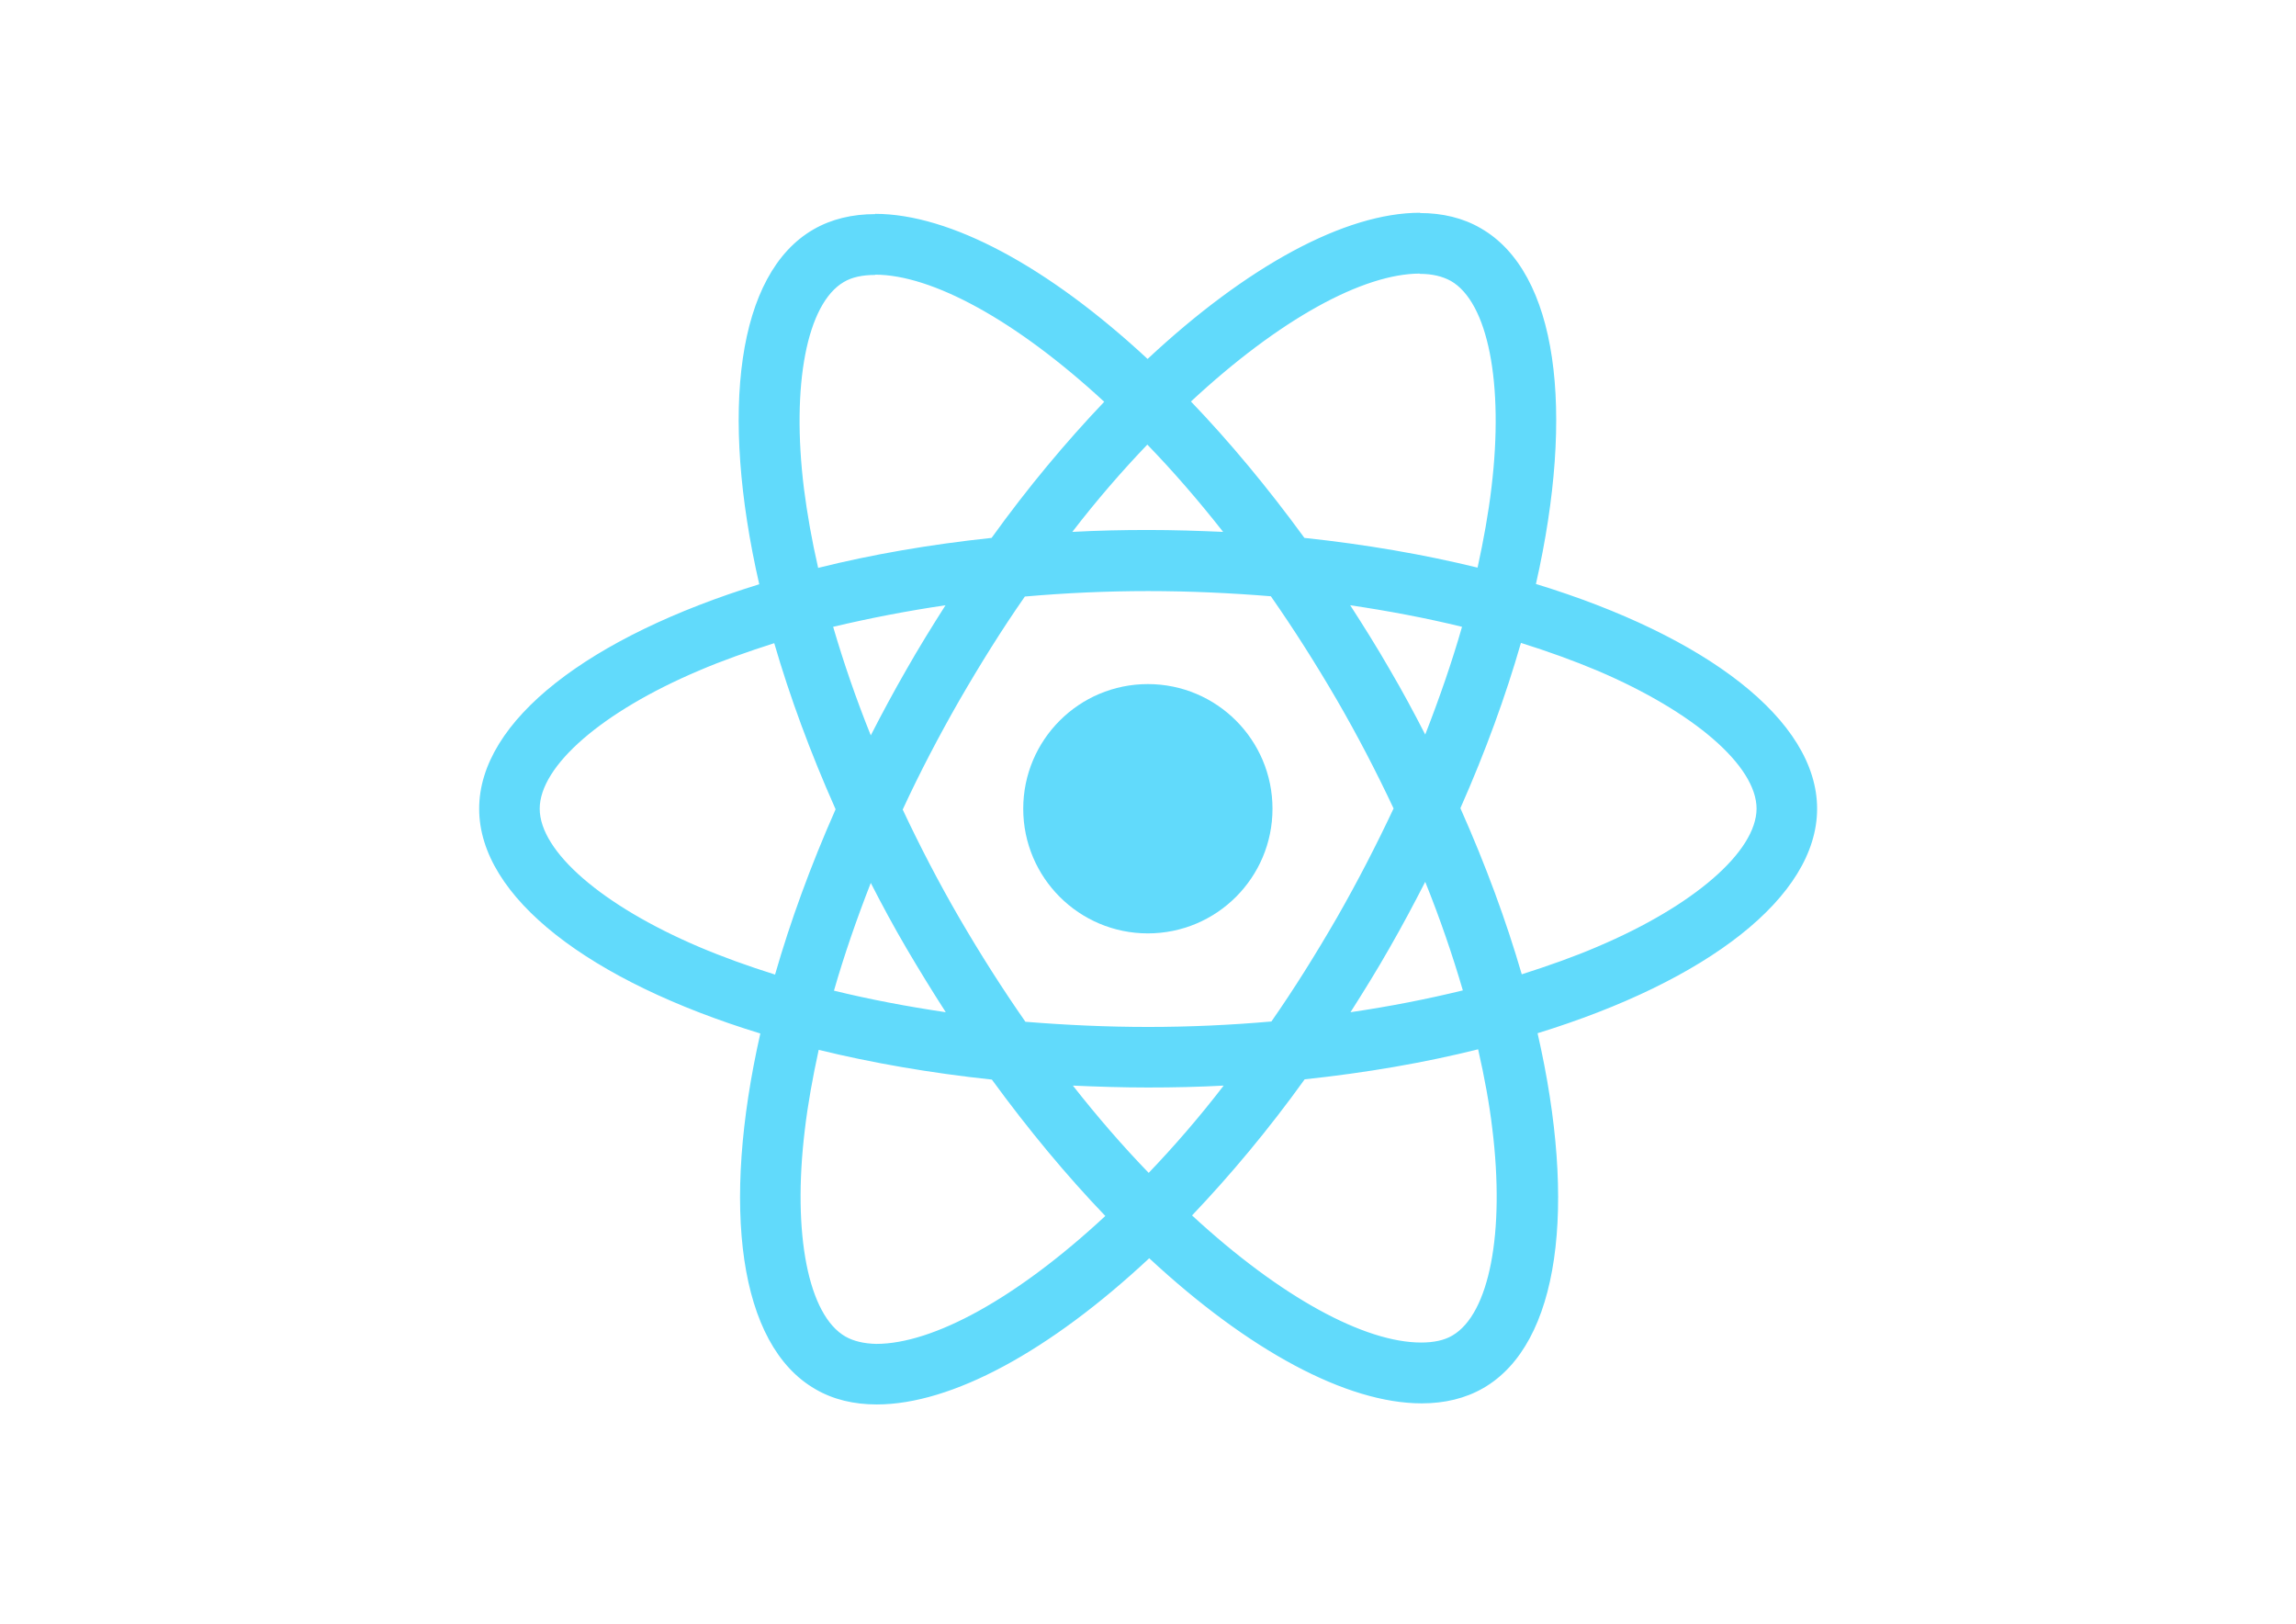
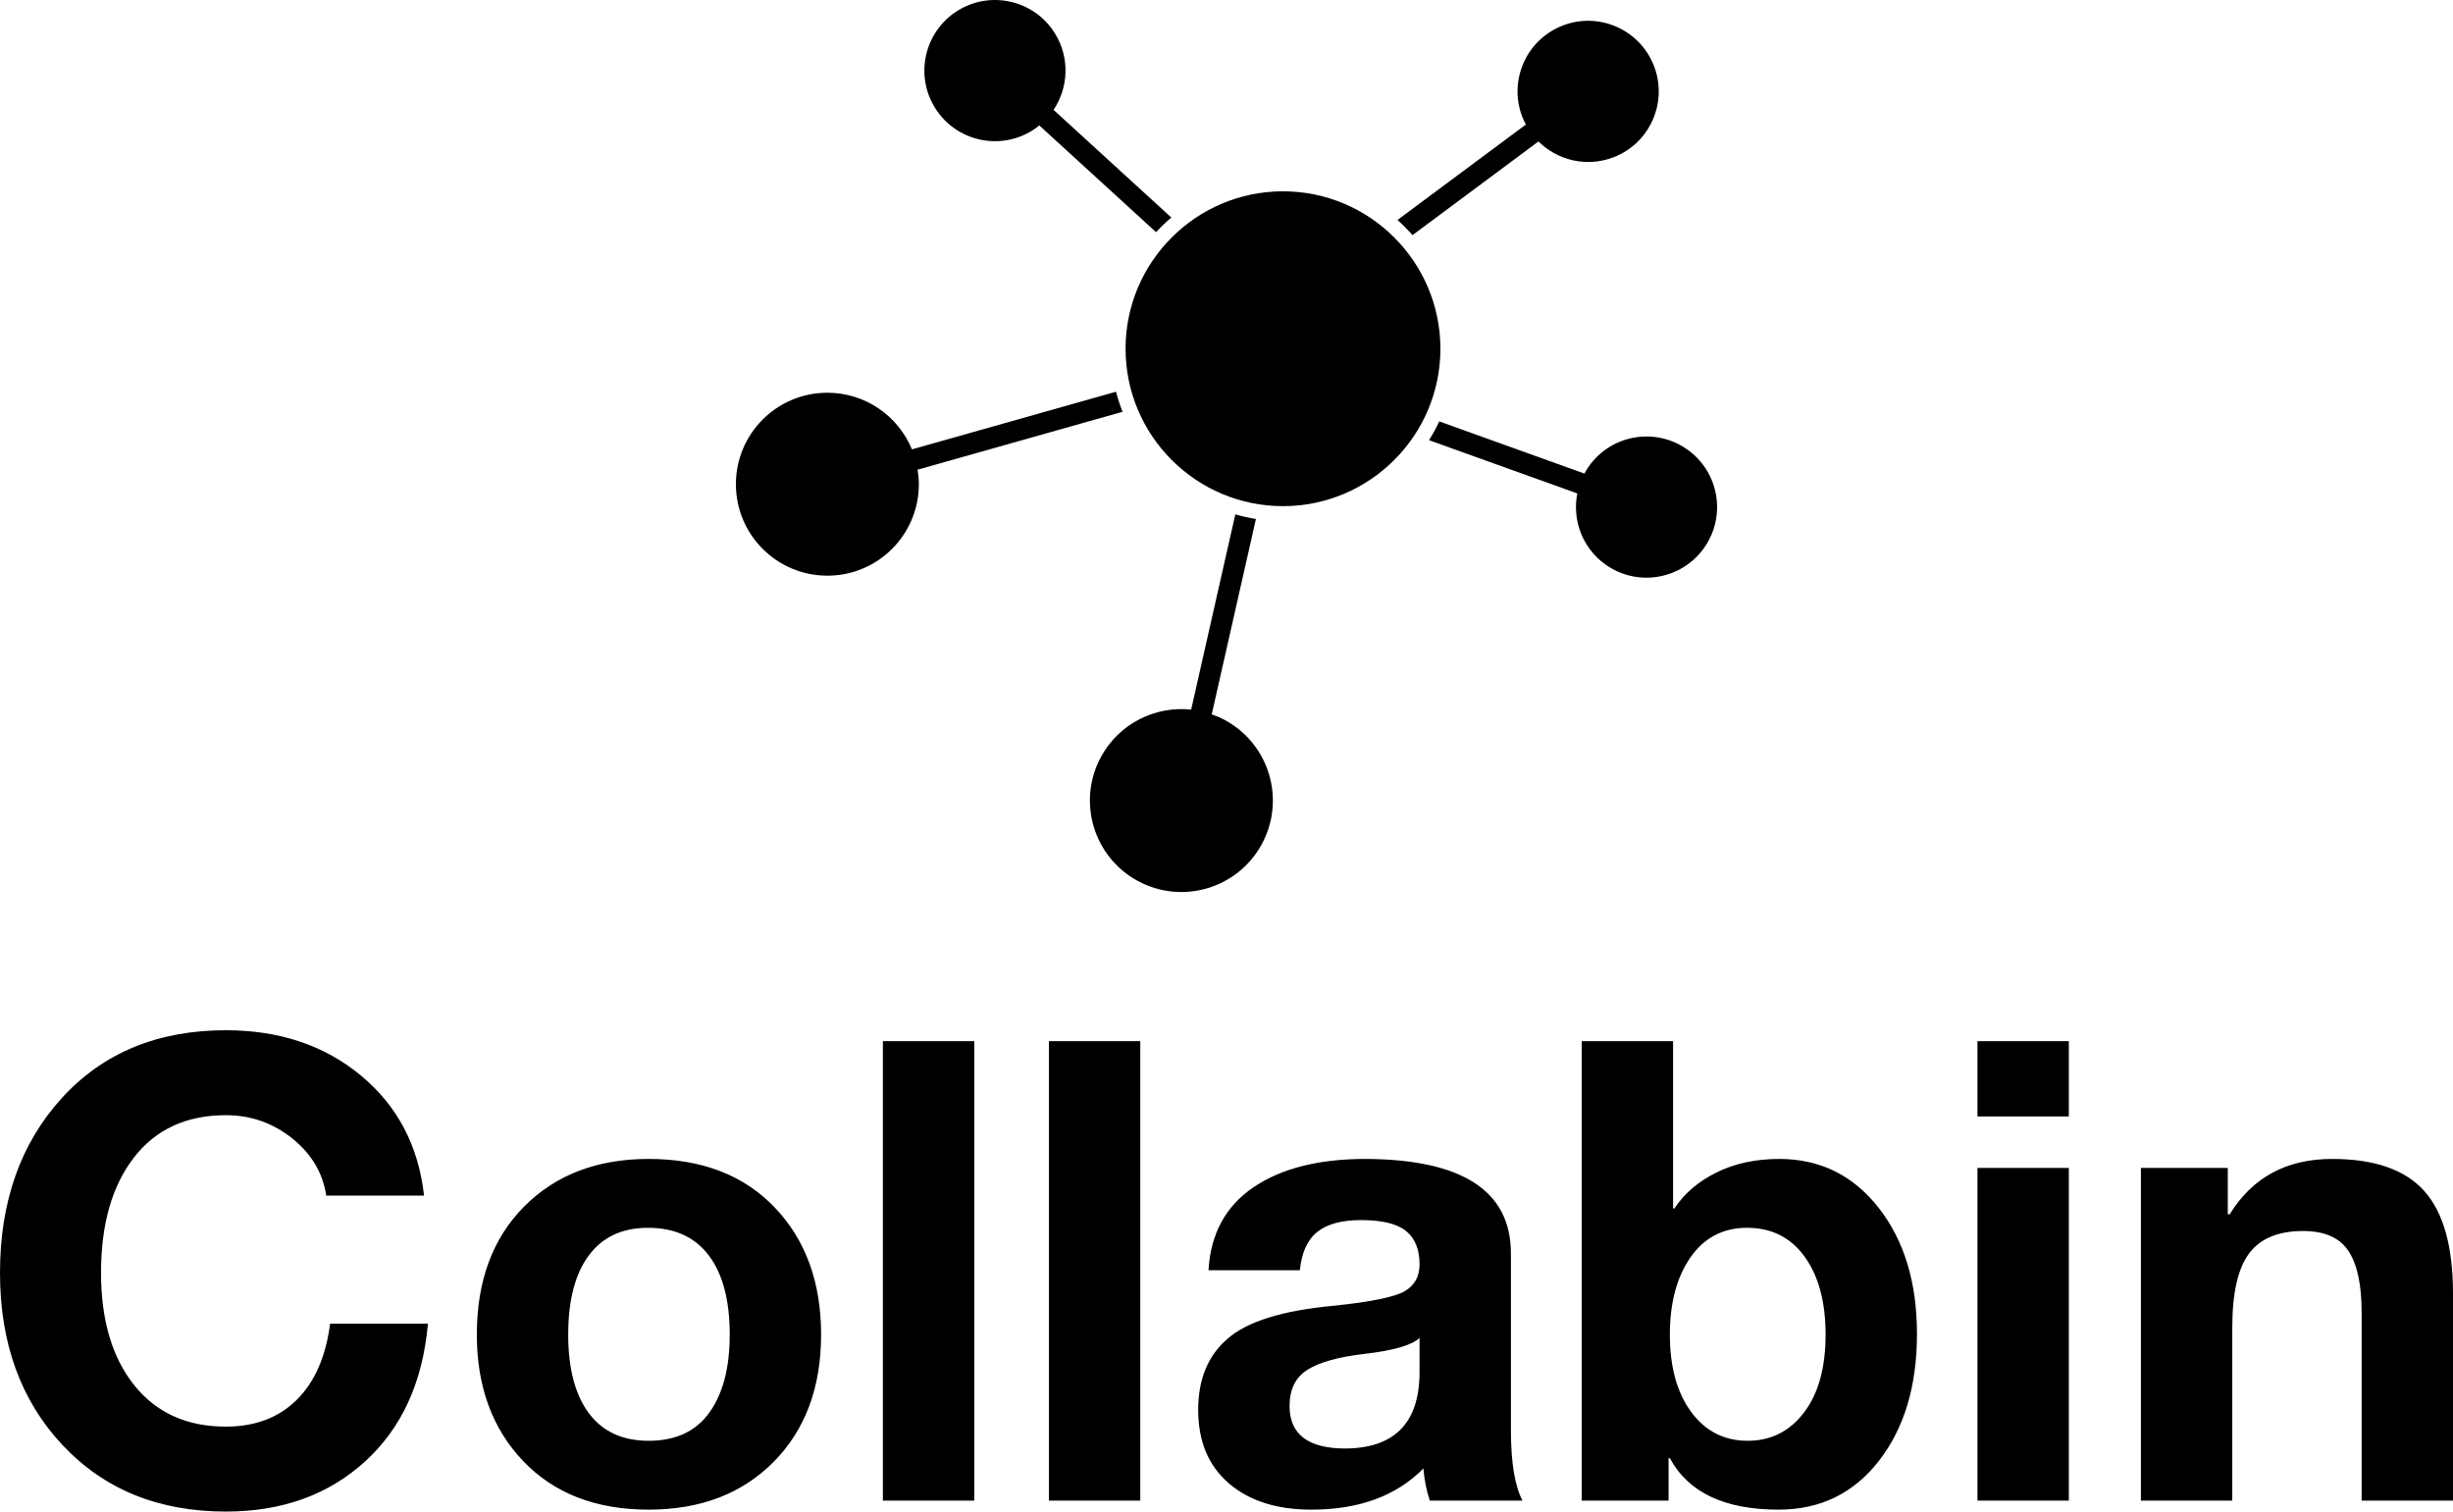
- <svg xmlns="http://www.w3.org/2000/svg" viewBox="0 0 841.9 595.3">
-   <g fill="#61DAFB">
-     <path d="M666.3 296.5c0-32.5-40.7-63.3-103.1-82.4 14.4-63.6 8-114.2-20.2-130.4-6.5-3.8-14.1-5.6-22.4-5.6v22.3c4.6 0 8.3.9 11.4 2.6 13.6 7.8 19.5 37.5 14.9 75.7-1.1 9.4-2.9 19.3-5.1 29.4-19.6-4.8-41-8.5-63.5-10.9-13.5-18.5-27.5-35.3-41.6-50 32.6-30.3 63.2-46.9 84-46.9V78c-27.5 0-63.5 19.6-99.9 53.6-36.4-33.8-72.4-53.2-99.9-53.2v22.3c20.7 0 51.4 16.5 84 46.6-14 14.7-28 31.4-41.3 49.9-22.6 2.4-44 6.1-63.6 11-2.3-10-4-19.7-5.2-29-4.7-38.2 1.1-67.9 14.6-75.8 3-1.8 6.9-2.6 11.5-2.6V78.5c-8.4 0-16 1.8-22.6 5.6-28.1 16.2-34.4 66.7-19.9 130.1-62.2 19.2-102.7 49.9-102.7 82.3 0 32.5 40.7 63.3 103.1 82.4-14.4 63.6-8 114.2 20.2 130.4 6.5 3.8 14.1 5.6 22.5 5.6 27.5 0 63.5-19.6 99.9-53.6 36.4 33.8 72.4 53.2 99.9 53.2 8.4 0 16-1.8 22.6-5.6 28.1-16.2 34.4-66.7 19.9-130.1 62-19.1 102.5-49.9 102.5-82.3zm-130.2-66.7c-3.7 12.9-8.3 26.2-13.5 39.5-4.1-8-8.4-16-13.1-24-4.6-8-9.5-15.8-14.4-23.4 14.2 2.1 27.9 4.7 41 7.9zm-45.8 106.5c-7.8 13.5-15.8 26.3-24.1 38.2-14.9 1.3-30 2-45.2 2-15.1 0-30.2-.7-45-1.9-8.3-11.9-16.4-24.6-24.2-38-7.6-13.1-14.5-26.4-20.8-39.8 6.2-13.4 13.2-26.8 20.7-39.9 7.8-13.5 15.8-26.3 24.1-38.2 14.9-1.3 30-2 45.2-2 15.1 0 30.2.7 45 1.9 8.3 11.9 16.4 24.6 24.2 38 7.6 13.1 14.5 26.4 20.8 39.8-6.3 13.4-13.2 26.8-20.7 39.9zm32.3-13c5.4 13.4 10 26.8 13.8 39.8-13.1 3.2-26.9 5.9-41.2 8 4.9-7.7 9.8-15.6 14.4-23.7 4.6-8 8.9-16.1 13-24.1zM421.2 430c-9.3-9.6-18.6-20.3-27.8-32 9 .4 18.2.7 27.5.7 9.4 0 18.7-.2 27.8-.7-9 11.7-18.3 22.4-27.5 32zm-74.4-58.9c-14.2-2.1-27.9-4.7-41-7.9 3.7-12.9 8.3-26.2 13.5-39.5 4.1 8 8.4 16 13.1 24 4.7 8 9.5 15.8 14.4 23.4zM420.7 163c9.3 9.6 18.6 20.3 27.8 32-9-.4-18.2-.7-27.5-.7-9.4 0-18.7.2-27.8.7 9-11.7 18.3-22.4 27.5-32zm-74 58.9c-4.9 7.7-9.8 15.6-14.4 23.7-4.6 8-8.9 16-13 24-5.4-13.4-10-26.8-13.8-39.8 13.1-3.1 26.9-5.8 41.2-7.9zm-90.5 125.2c-35.4-15.1-58.3-34.9-58.3-50.6 0-15.7 22.9-35.6 58.3-50.6 8.6-3.7 18-7 27.7-10.1 5.7 19.6 13.2 40 22.5 60.9-9.2 20.8-16.6 41.1-22.2 60.6-9.9-3.1-19.3-6.5-28-10.2zM310 490c-13.6-7.8-19.5-37.5-14.9-75.7 1.1-9.4 2.9-19.3 5.1-29.4 19.6 4.8 41 8.5 63.5 10.9 13.5 18.5 27.5 35.3 41.6 50-32.6 30.3-63.2 46.9-84 46.9-4.5-.1-8.3-1-11.3-2.7zm237.2-76.2c4.7 38.2-1.1 67.9-14.6 75.8-3 1.8-6.9 2.6-11.5 2.6-20.7 0-51.4-16.5-84-46.6 14-14.7 28-31.4 41.3-49.9 22.6-2.4 44-6.1 63.6-11 2.3 10.1 4.1 19.8 5.2 29.1zm38.5-66.7c-8.6 3.7-18 7-27.7 10.1-5.7-19.6-13.2-40-22.5-60.9 9.2-20.8 16.6-41.1 22.2-60.6 9.9 3.1 19.3 6.5 28.1 10.2 35.4 15.1 58.3 34.9 58.3 50.6-.1 15.7-23 35.6-58.4 50.6zM320.8 78.4z" />
-     <circle cx="420.9" cy="296.5" r="45.7" />
-     <path d="M520.5 78.1z" />
+ <svg xmlns="http://www.w3.org/2000/svg" class="css-1j8o68f" viewBox="0 0 350 215.678">
+   <g fill="currentColor">
+     <path d="M183.061 27.297c-12.387 0-22.462 10.077-22.462 22.46 0 12.388 10.075 22.463 22.462 22.463 12.384 0 22.46-10.075 22.46-22.462 0-12.385-10.076-22.46-22.46-22.46zM160.175 58.758a25.197 25.197 0 0 1-.94-2.865l-29.116 8.224c-1.958-4.743-6.62-8.08-12.066-8.08-7.211 0-13.053 5.843-13.053 13.05 0 7.208 5.843 13.053 13.053 13.053 7.208 0 13.05-5.845 13.05-13.053 0-.707-.07-1.394-.18-2.07l29.252-8.26z" />
+     <path d="M147.272 18.633c.36-.226.697-.473 1.019-.735l16.66 15.233a24.72 24.72 0 0 1 2.178-2.092l-16.804-15.362c2.127-3.183 2.347-7.445.198-10.91-2.931-4.728-9.138-6.185-13.865-3.254-4.73 2.93-6.184 9.139-3.254 13.866s9.14 6.187 13.868 3.254zM201.537 33.548l17.975-13.362c2.721 2.696 6.86 3.72 10.675 2.268 5.196-1.982 7.806-7.8 5.826-12.996-1.982-5.2-7.8-7.807-13-5.828-5.194 1.98-7.805 7.801-5.824 12.997.152.398.334.776.528 1.142l-18.322 13.62a25.314 25.314 0 0 1 2.142 2.16zM174.797 102.757c-.621-.337-1.26-.603-1.905-.83l6.306-27.876c-.999-.16-1.98-.383-2.94-.659l-6.301 27.857c-5.1-.545-10.262 1.96-12.862 6.745-3.44 6.333-1.096 14.258 5.236 17.7 6.336 3.442 14.26 1.097 17.7-5.237 3.441-6.333 1.1-14.258-5.234-17.7zM240.778 64.157c-4.525-3.232-10.816-2.185-14.047 2.344-.249.348-.464.706-.658 1.07l-20.717-7.442a24.11 24.11 0 0 1-1.458 2.677l21.153 7.6c-.737 3.759.7 7.771 4.02 10.143 4.529 3.233 10.817 2.183 14.052-2.343 3.235-4.527 2.183-10.817-2.345-14.049z" />
  </g>
+   <path fill="currentColor" d="M32.227 147c7.652 0 14.078 2.158 19.281 6.473s8.203 10.023 8.998 17.124H46.55c-.49-3.245-2.111-5.968-4.866-8.172s-5.907-3.305-9.457-3.305c-5.631 0-10.008 2.02-13.13 6.06s-4.682 9.518-4.682 16.434c0 6.734 1.576 12.074 4.728 16.022s7.514 5.922 13.084 5.922c4.162 0 7.529-1.27 10.1-3.81s4.162-6.167 4.774-10.88h13.956c-.734 8.324-3.718 14.874-8.952 19.648s-11.86 7.162-19.878 7.162c-9.61 0-17.383-3.168-23.32-9.503S0 191.653 0 181.615c0-10.162 2.938-18.471 8.814-24.928S22.494 147 32.227 147zm60.323 18.363c7.59 0 13.589 2.31 17.996 6.932s6.61 10.666 6.61 18.134c0 7.529-2.25 13.573-6.748 18.133s-10.451 6.84-17.858 6.84c-7.529 0-13.497-2.31-17.904-6.932s-6.61-10.635-6.61-18.041c0-7.652 2.249-13.742 6.748-18.272s10.42-6.794 17.766-6.794zM81.073 190.43c0 4.835.98 8.569 2.938 11.201s4.805 3.948 8.539 3.948c3.856 0 6.748-1.346 8.676-4.04s2.893-6.396 2.893-11.11c0-4.896-.995-8.66-2.984-11.293s-4.882-3.948-8.677-3.948c-3.673 0-6.488 1.316-8.447 3.948s-2.938 6.397-2.938 11.294zm57.935-41.868v65.556h-13.037v-65.556h13.037zm23.689 0v65.556h-13.038v-65.556h13.038zm32.135 16.802c13.834.061 20.75 4.56 20.75 13.497v25.157c0 4.652.551 8.019 1.653 10.1h-13.221c-.49-1.469-.796-3-.918-4.59-3.857 3.917-9.182 5.875-15.976 5.875-4.958 0-8.891-1.254-11.799-3.764s-4.36-5.999-4.36-10.467c0-4.346 1.376-7.712 4.13-10.1 2.817-2.51 7.928-4.1 15.334-4.774 5.264-.55 8.6-1.24 10.008-2.066s2.112-2.096 2.112-3.81c0-2.143-.643-3.734-1.928-4.775s-3.428-1.56-6.428-1.56c-2.754 0-4.835.566-6.243 1.698s-2.234 2.953-2.479 5.463h-13.038c.306-5.203 2.449-9.15 6.427-11.844s9.304-4.04 15.976-4.04zm-10.834 35.257c0 4.04 2.663 6.06 7.988 6.06 6.978-.061 10.497-3.642 10.559-10.742v-5.05c-1.04 1.04-3.673 1.805-7.897 2.295-3.672.429-6.366 1.178-8.08 2.25s-2.57 2.8-2.57 5.187zm54.722-52.06v23.873h.184c1.407-2.142 3.412-3.856 6.013-5.142s5.586-1.928 8.952-1.928c5.816 0 10.544 2.326 14.186 6.978s5.463 10.65 5.463 17.996c0 7.406-1.806 13.435-5.417 18.087s-8.386 6.978-14.323 6.978c-7.713 0-12.885-2.448-15.517-7.345h-.184v6.06h-12.395v-65.556h13.038zm-.46 41.869c0 4.59 1.01 8.263 3.03 11.017s4.714 4.132 8.08 4.132c3.306 0 5.983-1.346 8.034-4.04s3.076-6.396 3.076-11.11c0-4.651-.995-8.355-2.984-11.109s-4.729-4.132-8.217-4.132c-3.428 0-6.121 1.408-8.08 4.224s-2.938 6.488-2.938 11.018zm56.926-41.868v10.742h-13.038v-10.742h13.038zm0 18.087v47.469h-13.038v-47.469h13.038zm37.553-1.285c6.06 0 10.451 1.53 13.175 4.59s4.086 7.928 4.086 14.6v29.564h-13.038v-26.902c0-3.917-.627-6.825-1.882-8.722s-3.412-2.847-6.473-2.847c-3.55 0-6.12 1.072-7.712 3.214s-2.388 5.662-2.388 10.559v24.698H305.47v-47.469h12.395v6.611h.275c3.244-5.264 8.11-7.896 14.599-7.896z" />
</svg>
